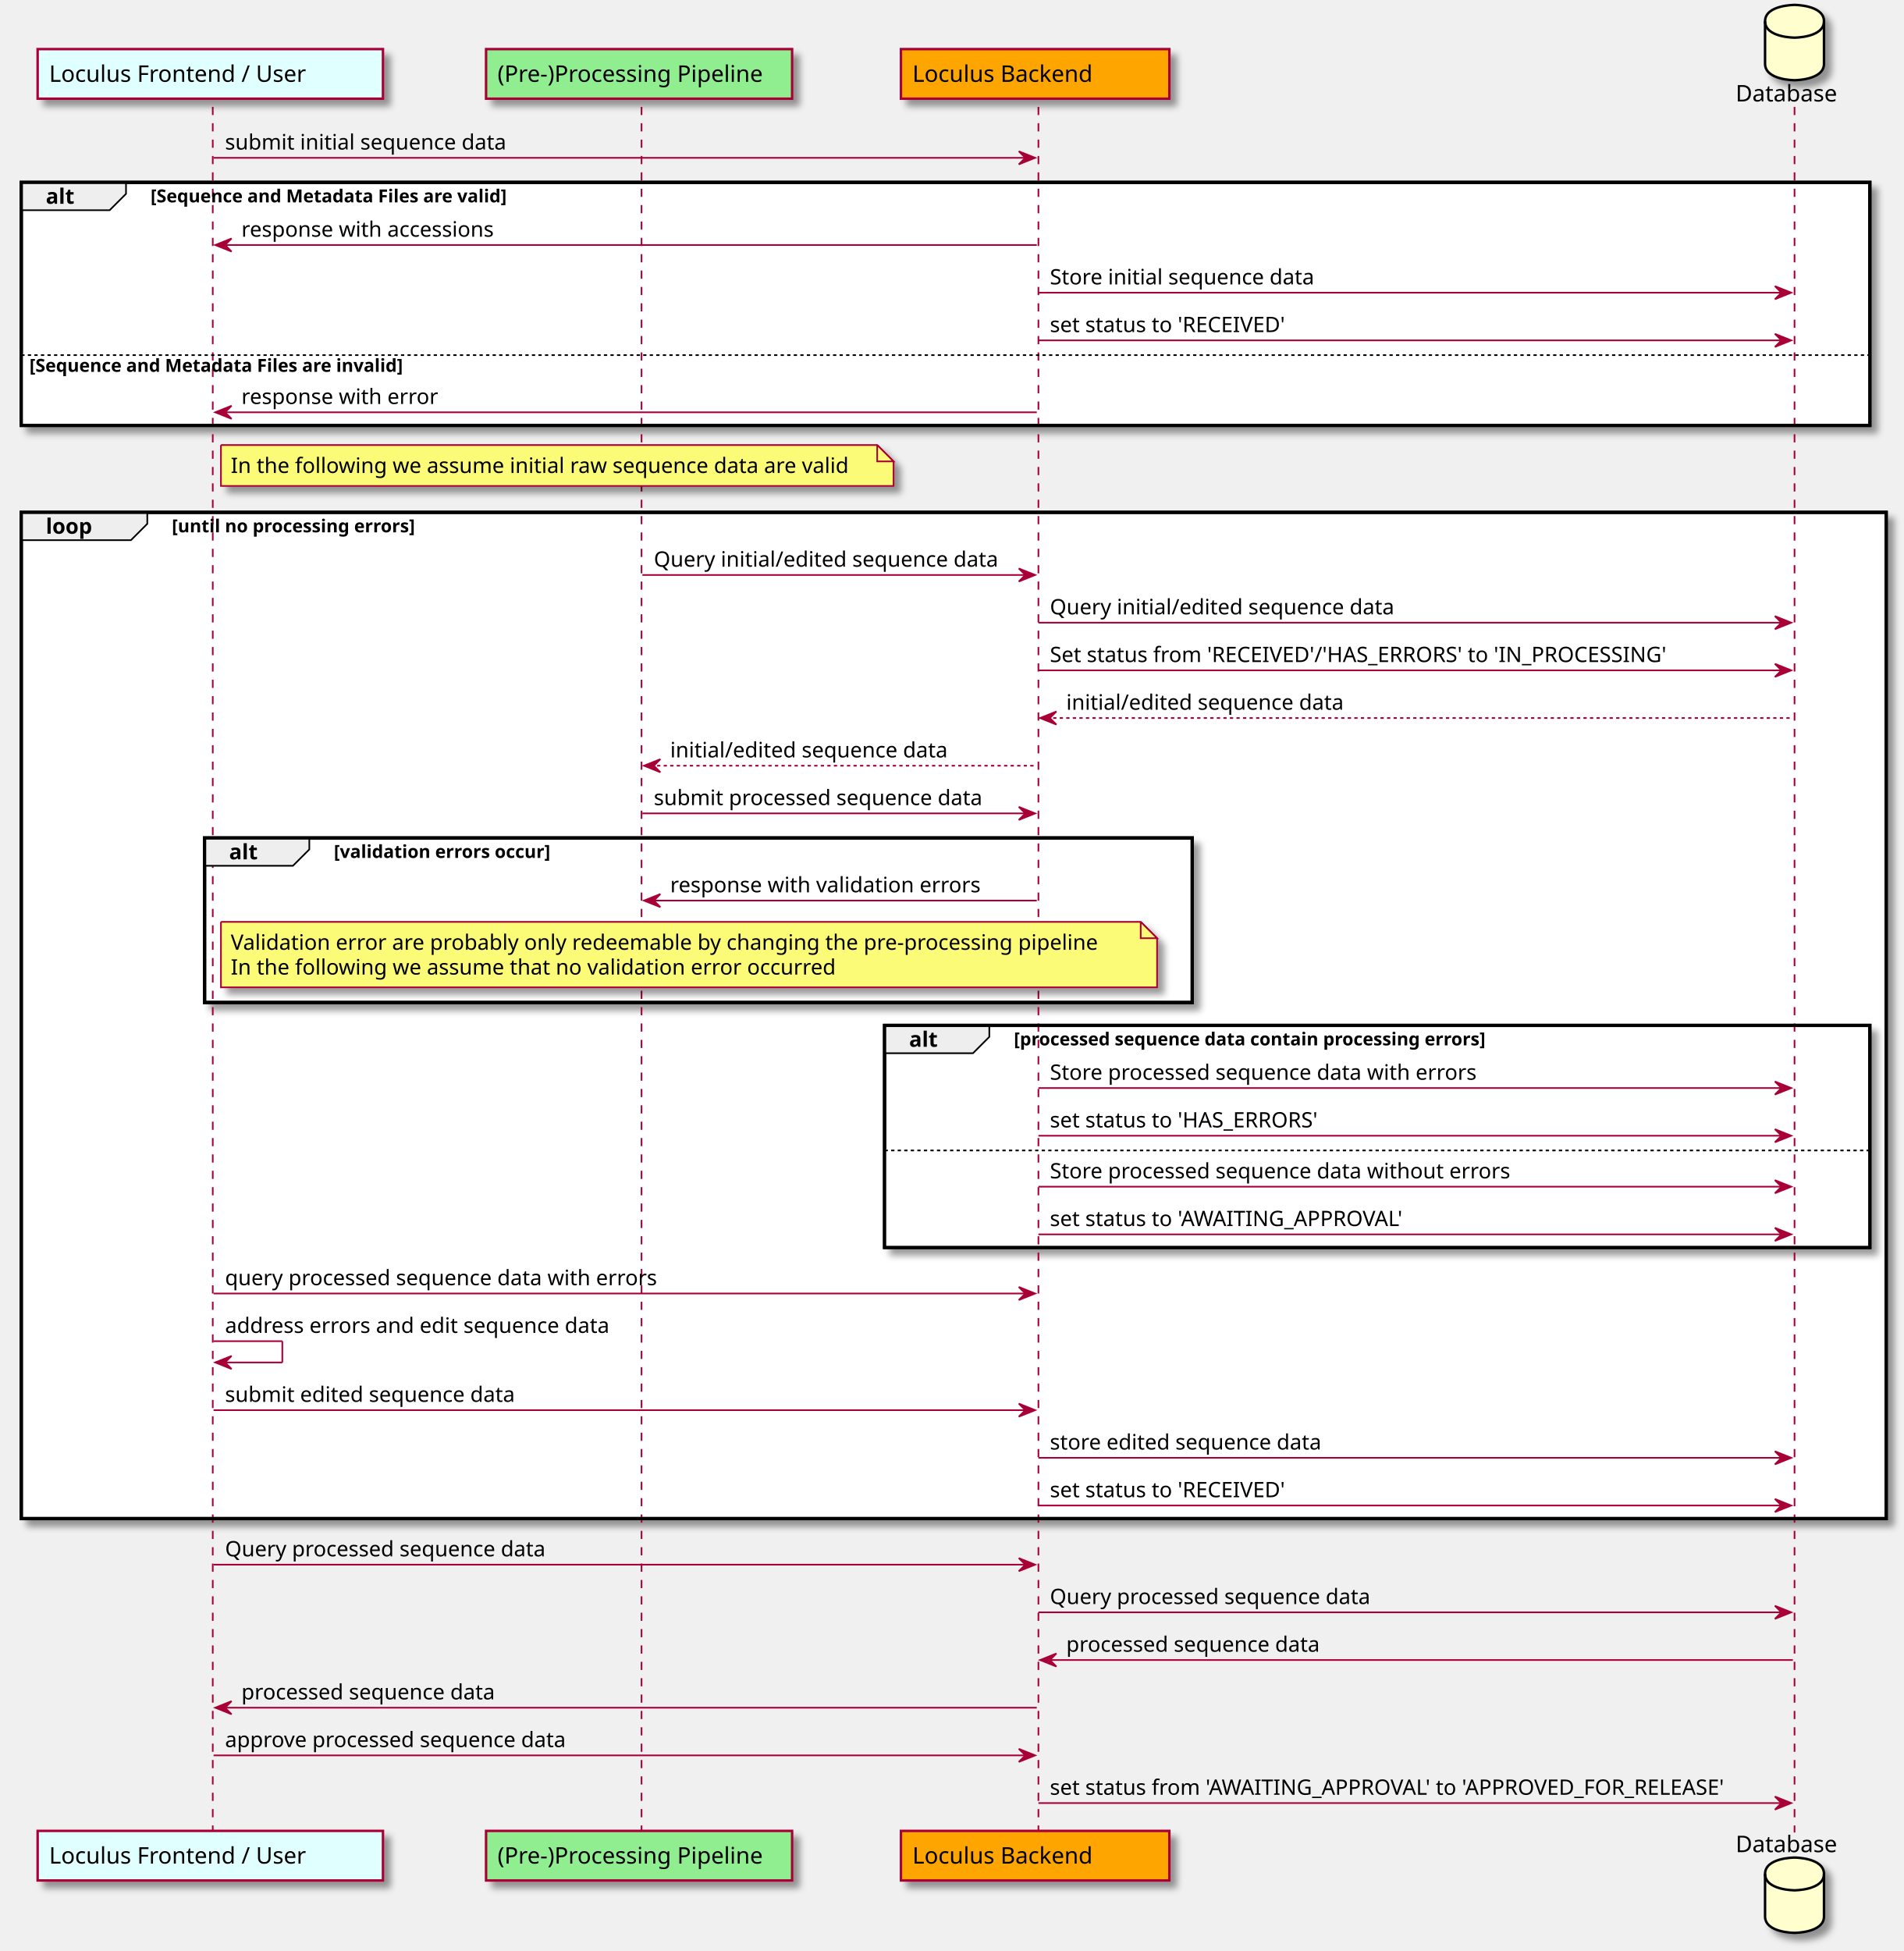
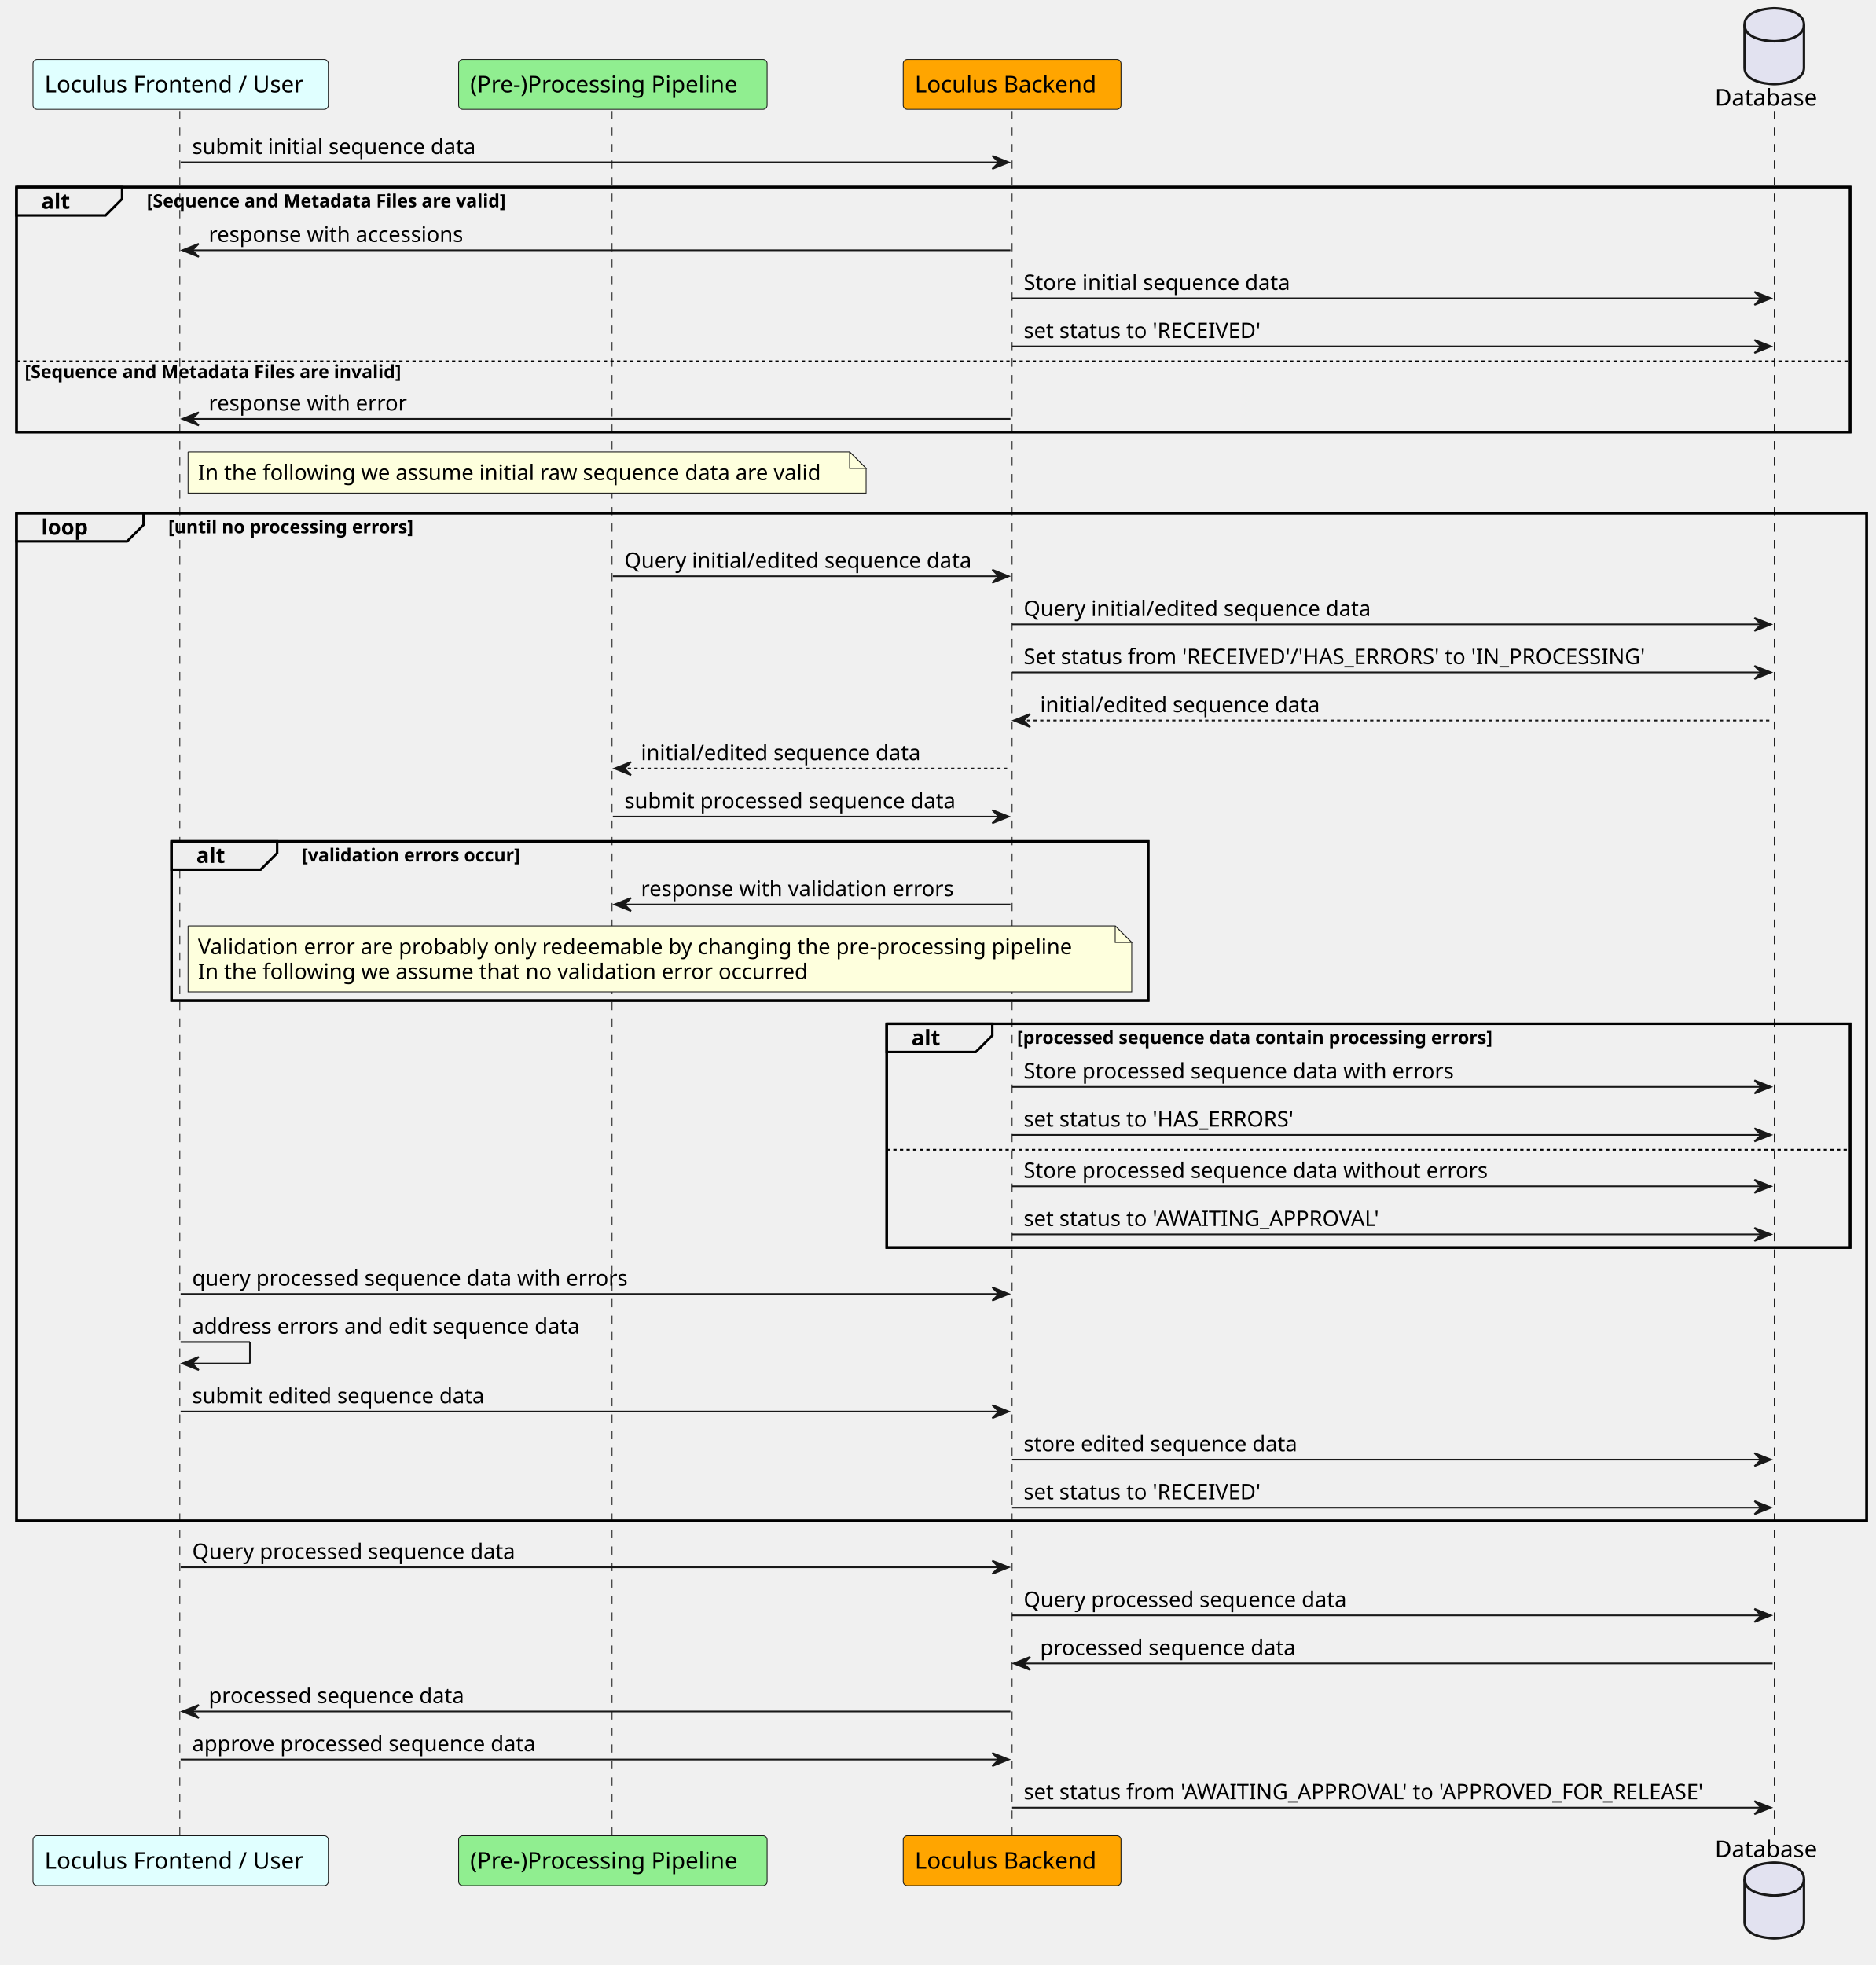
- <svg xmlns="http://www.w3.org/2000/svg" contentScriptType="application/ecmascript" contentStyleType="text/css" height="1192px" preserveAspectRatio="none" style="width:1163px;height:1192px;" version="1.1" viewBox="0 0 1163 1192" width="1163px" zoomAndPan="magnify">
-   <defs>
-     <filter height="300%" id="f13w93etv21770" width="300%" x="-1" y="-1">
-       <feGaussianBlur result="blurOut" stdDeviation="2.0" />
-       <feColorMatrix in="blurOut" result="blurOut2" type="matrix" values="0 0 0 0 0 0 0 0 0 0 0 0 0 0 0 0 0 0 .4 0" />
-       <feOffset dx="4.0" dy="4.0" in="blurOut2" result="blurOut3" />
-       <feBlend in="SourceGraphic" in2="blurOut3" mode="normal" />
-     </filter>
-   </defs>
+ <svg xmlns="http://www.w3.org/2000/svg" contentStyleType="text/css" height="1191px" preserveAspectRatio="none" style="width:1137px;height:1191px;background:#FFFFFF;" version="1.1" viewBox="0 0 1137 1191" width="1137px" zoomAndPan="magnify">
+   <defs />
  <g>
-     <rect fill="#FFFFFF" filter="url(#f13w93etv21770)" height="148.469" style="stroke: #000000; stroke-width: 2.0;" width="1129.5" x="13" y="111.43" />
-     <rect fill="#FFFFFF" height="43.938" style="stroke: none; stroke-width: 1.0;" width="1129.5" x="13" y="215.961" />
-     <rect fill="#FFFFFF" filter="url(#f13w93etv21770)" height="614.789" style="stroke: #000000; stroke-width: 2.0;" width="1139.5" x="13" y="313.031" />
-     <rect fill="#FFFFFF" filter="url(#f13w93etv21770)" height="100.531" style="stroke: #000000; stroke-width: 2.0;" width="603.5" x="125" y="511.961" />
-     <rect fill="#FFFFFF" filter="url(#f13w93etv21770)" height="135.664" style="stroke: #000000; stroke-width: 2.0;" width="602" x="540.5" y="626.492" />
-     <rect fill="#FFFFFF" height="60.266" style="stroke: none; stroke-width: 1.0;" width="602" x="540.5" y="701.891" />
-     <line style="stroke: #A80036; stroke-width: 1.0; stroke-dasharray: 5.0,5.0;" x1="130" x2="130" y1="65.297" y2="1119.617" />
-     <line style="stroke: #A80036; stroke-width: 1.0; stroke-dasharray: 5.0,5.0;" x1="392" x2="392" y1="65.297" y2="1119.617" />
-     <line style="stroke: #A80036; stroke-width: 1.0; stroke-dasharray: 5.0,5.0;" x1="634.5" x2="634.5" y1="65.297" y2="1119.617" />
-     <line style="stroke: #A80036; stroke-width: 1.0; stroke-dasharray: 5.0,5.0;" x1="1096.5" x2="1096.5" y1="65.297" y2="1119.617" />
-     <rect fill="#E0FFFF" filter="url(#f13w93etv21770)" height="30.297" style="stroke: #A80036; stroke-width: 1.5;" width="211" x="23" y="30" />
-     <text fill="#000000" font-family="sans-serif" font-size="14" lengthAdjust="spacingAndGlyphs" textLength="197" x="30" y="49.995">Loculus Frontend / User</text>
-     <rect fill="#E0FFFF" filter="url(#f13w93etv21770)" height="30.297" style="stroke: #A80036; stroke-width: 1.5;" width="211" x="23" y="1118.617" />
-     <text fill="#000000" font-family="sans-serif" font-size="14" lengthAdjust="spacingAndGlyphs" textLength="197" x="30" y="1138.612">Loculus Frontend / User</text>
-     <rect fill="#90EE90" filter="url(#f13w93etv21770)" height="30.297" style="stroke: #A80036; stroke-width: 1.5;" width="187" x="297" y="30" />
-     <text fill="#000000" font-family="sans-serif" font-size="14" lengthAdjust="spacingAndGlyphs" textLength="173" x="304" y="49.995">(Pre-)Processing Pipeline</text>
-     <rect fill="#90EE90" filter="url(#f13w93etv21770)" height="30.297" style="stroke: #A80036; stroke-width: 1.5;" width="187" x="297" y="1118.617" />
-     <text fill="#000000" font-family="sans-serif" font-size="14" lengthAdjust="spacingAndGlyphs" textLength="173" x="304" y="1138.612">(Pre-)Processing Pipeline</text>
-     <rect fill="#FFA500" filter="url(#f13w93etv21770)" height="30.297" style="stroke: #A80036; stroke-width: 1.5;" width="164" x="550.5" y="30" />
-     <text fill="#000000" font-family="sans-serif" font-size="14" lengthAdjust="spacingAndGlyphs" textLength="150" x="557.5" y="49.995">Loculus Backend</text>
-     <rect fill="#FFA500" filter="url(#f13w93etv21770)" height="30.297" style="stroke: #A80036; stroke-width: 1.5;" width="164" x="550.5" y="1118.617" />
-     <text fill="#000000" font-family="sans-serif" font-size="14" lengthAdjust="spacingAndGlyphs" textLength="150" x="557.5" y="1138.612">Loculus Backend</text>
-     <text fill="#000000" font-family="sans-serif" font-size="14" lengthAdjust="spacingAndGlyphs" textLength="66" x="1060.5" y="61.995">Database</text>
-     <path d="M1078.5,13 C1078.5,3 1096.5,3 1096.5,3 C1096.5,3 1114.5,3 1114.5,13 L1114.5,39 C1114.5,49 1096.5,49 1096.5,49 C1096.5,49 1078.5,49 1078.5,39 L1078.5,13 " fill="#FEFECE" filter="url(#f13w93etv21770)" style="stroke: #000000; stroke-width: 1.5;" />
-     <path d="M1078.5,13 C1078.5,23 1096.5,23 1096.5,23 C1096.5,23 1114.5,23 1114.5,13 " fill="none" style="stroke: #000000; stroke-width: 1.5;" />
-     <text fill="#000000" font-family="sans-serif" font-size="14" lengthAdjust="spacingAndGlyphs" textLength="66" x="1060.5" y="1131.612">Database</text>
-     <path d="M1078.5,1144.914 C1078.5,1134.914 1096.5,1134.914 1096.5,1134.914 C1096.5,1134.914 1114.5,1134.914 1114.5,1144.914 L1114.5,1170.914 C1114.5,1180.914 1096.5,1180.914 1096.5,1180.914 C1096.5,1180.914 1078.5,1180.914 1078.5,1170.914 L1078.5,1144.914 " fill="#FEFECE" filter="url(#f13w93etv21770)" style="stroke: #000000; stroke-width: 1.5;" />
-     <path d="M1078.5,1144.914 C1078.5,1154.914 1096.5,1154.914 1096.5,1154.914 C1096.5,1154.914 1114.5,1154.914 1114.5,1144.914 " fill="none" style="stroke: #000000; stroke-width: 1.5;" />
-     <polygon fill="#A80036" points="622.5,92.43,632.5,96.43,622.5,100.43,626.5,96.43" style="stroke: #A80036; stroke-width: 1.0;" />
-     <line style="stroke: #A80036; stroke-width: 1.0;" x1="130.5" x2="628.5" y1="96.43" y2="96.43" />
-     <text fill="#000000" font-family="sans-serif" font-size="13" lengthAdjust="spacingAndGlyphs" textLength="180" x="137.5" y="91.364">submit initial sequence data</text>
-     <path d="M13,111.43 L77,111.43 L77,118.43 L67,128.43 L13,128.43 L13,111.43 " fill="#EEEEEE" style="stroke: #000000; stroke-width: 1.0;" />
-     <rect fill="none" height="148.469" style="stroke: #000000; stroke-width: 2.0;" width="1129.5" x="13" y="111.43" />
-     <text fill="#000000" font-family="sans-serif" font-size="13" font-weight="bold" lengthAdjust="spacingAndGlyphs" textLength="19" x="28" y="124.497">alt</text>
-     <text fill="#000000" font-family="sans-serif" font-size="11" font-weight="bold" lengthAdjust="spacingAndGlyphs" textLength="261" x="92" y="123.64">[Sequence and Metadata Files are valid]</text>
-     <polygon fill="#A80036" points="141.5,145.695,131.5,149.695,141.5,153.695,137.5,149.695" style="stroke: #A80036; stroke-width: 1.0;" />
-     <line style="stroke: #A80036; stroke-width: 1.0;" x1="135.5" x2="633.5" y1="149.695" y2="149.695" />
-     <text fill="#000000" font-family="sans-serif" font-size="13" lengthAdjust="spacingAndGlyphs" textLength="162" x="147.5" y="144.629">response with accessions</text>
-     <polygon fill="#A80036" points="1084.5,174.828,1094.5,178.828,1084.5,182.828,1088.5,178.828" style="stroke: #A80036; stroke-width: 1.0;" />
-     <line style="stroke: #A80036; stroke-width: 1.0;" x1="634.5" x2="1090.5" y1="178.828" y2="178.828" />
-     <text fill="#000000" font-family="sans-serif" font-size="13" lengthAdjust="spacingAndGlyphs" textLength="171" x="641.5" y="173.762">Store initial sequence data</text>
-     <polygon fill="#A80036" points="1084.5,203.961,1094.5,207.961,1084.5,211.961,1088.5,207.961" style="stroke: #A80036; stroke-width: 1.0;" />
-     <line style="stroke: #A80036; stroke-width: 1.0;" x1="634.5" x2="1090.5" y1="207.961" y2="207.961" />
-     <text fill="#000000" font-family="sans-serif" font-size="13" lengthAdjust="spacingAndGlyphs" textLength="154" x="641.5" y="202.895">set status to 'RECEIVED'</text>
-     <line style="stroke: #000000; stroke-width: 1.0; stroke-dasharray: 2.0,2.0;" x1="13" x2="1142.5" y1="216.961" y2="216.961" />
-     <text fill="#000000" font-family="sans-serif" font-size="11" font-weight="bold" lengthAdjust="spacingAndGlyphs" textLength="273" x="18" y="227.171">[Sequence and Metadata Files are invalid]</text>
-     <polygon fill="#A80036" points="141.5,247.898,131.5,251.898,141.5,255.898,137.5,251.898" style="stroke: #A80036; stroke-width: 1.0;" />
-     <line style="stroke: #A80036; stroke-width: 1.0;" x1="135.5" x2="633.5" y1="251.898" y2="251.898" />
-     <text fill="#000000" font-family="sans-serif" font-size="13" lengthAdjust="spacingAndGlyphs" textLength="123" x="147.5" y="246.833">response with error</text>
-     <path d="M135,271.898 L135,296.898 L546,296.898 L546,281.898 L536,271.898 L135,271.898 " fill="#FBFB77" filter="url(#f13w93etv21770)" style="stroke: #A80036; stroke-width: 1.0;" />
-     <path d="M536,271.898 L536,281.898 L546,281.898 L536,271.898 " fill="#FBFB77" style="stroke: #A80036; stroke-width: 1.0;" />
-     <text fill="#000000" font-family="sans-serif" font-size="13" lengthAdjust="spacingAndGlyphs" textLength="390" x="141" y="288.965">In the following we assume initial raw sequence data are valid</text>
-     <path d="M13,313.031 L90,313.031 L90,320.031 L80,330.031 L13,330.031 L13,313.031 " fill="#EEEEEE" style="stroke: #000000; stroke-width: 1.0;" />
-     <rect fill="none" height="614.789" style="stroke: #000000; stroke-width: 2.0;" width="1139.5" x="13" y="313.031" />
-     <text fill="#000000" font-family="sans-serif" font-size="13" font-weight="bold" lengthAdjust="spacingAndGlyphs" textLength="32" x="28" y="326.098">loop</text>
-     <text fill="#000000" font-family="sans-serif" font-size="11" font-weight="bold" lengthAdjust="spacingAndGlyphs" textLength="175" x="105" y="325.242">[until no processing errors]</text>
-     <polygon fill="#A80036" points="622.5,347.297,632.5,351.297,622.5,355.297,626.5,351.297" style="stroke: #A80036; stroke-width: 1.0;" />
-     <line style="stroke: #A80036; stroke-width: 1.0;" x1="392.5" x2="628.5" y1="351.297" y2="351.297" />
-     <text fill="#000000" font-family="sans-serif" font-size="13" lengthAdjust="spacingAndGlyphs" textLength="218" x="399.5" y="346.231">Query initial/edited sequence data</text>
-     <polygon fill="#A80036" points="1084.5,376.43,1094.5,380.43,1084.5,384.43,1088.5,380.43" style="stroke: #A80036; stroke-width: 1.0;" />
-     <line style="stroke: #A80036; stroke-width: 1.0;" x1="634.5" x2="1090.5" y1="380.43" y2="380.43" />
-     <text fill="#000000" font-family="sans-serif" font-size="13" lengthAdjust="spacingAndGlyphs" textLength="218" x="641.5" y="375.364">Query initial/edited sequence data</text>
-     <polygon fill="#A80036" points="1084.5,405.562,1094.5,409.562,1084.5,413.562,1088.5,409.562" style="stroke: #A80036; stroke-width: 1.0;" />
-     <line style="stroke: #A80036; stroke-width: 1.0;" x1="634.5" x2="1090.5" y1="409.562" y2="409.562" />
-     <text fill="#000000" font-family="sans-serif" font-size="13" lengthAdjust="spacingAndGlyphs" textLength="400" x="641.5" y="404.497">Set status from 'RECEIVED'/'HAS_ERRORS' to 'IN_PROCESSING'</text>
-     <polygon fill="#A80036" points="645.5,434.695,635.5,438.695,645.5,442.695,641.5,438.695" style="stroke: #A80036; stroke-width: 1.0;" />
-     <line style="stroke: #A80036; stroke-width: 1.0; stroke-dasharray: 2.0,2.0;" x1="639.5" x2="1095.5" y1="438.695" y2="438.695" />
-     <text fill="#000000" font-family="sans-serif" font-size="13" lengthAdjust="spacingAndGlyphs" textLength="176" x="651.5" y="433.629">initial/edited sequence data</text>
-     <polygon fill="#A80036" points="403.5,463.828,393.5,467.828,403.5,471.828,399.5,467.828" style="stroke: #A80036; stroke-width: 1.0;" />
-     <line style="stroke: #A80036; stroke-width: 1.0; stroke-dasharray: 2.0,2.0;" x1="397.5" x2="633.5" y1="467.828" y2="467.828" />
-     <text fill="#000000" font-family="sans-serif" font-size="13" lengthAdjust="spacingAndGlyphs" textLength="176" x="409.5" y="462.762">initial/edited sequence data</text>
-     <polygon fill="#A80036" points="622.5,492.961,632.5,496.961,622.5,500.961,626.5,496.961" style="stroke: #A80036; stroke-width: 1.0;" />
-     <line style="stroke: #A80036; stroke-width: 1.0;" x1="392.5" x2="628.5" y1="496.961" y2="496.961" />
-     <text fill="#000000" font-family="sans-serif" font-size="13" lengthAdjust="spacingAndGlyphs" textLength="213" x="399.5" y="491.895">submit processed sequence data</text>
-     <path d="M125,511.961 L189,511.961 L189,518.961 L179,528.961 L125,528.961 L125,511.961 " fill="#EEEEEE" style="stroke: #000000; stroke-width: 1.0;" />
-     <rect fill="none" height="100.531" style="stroke: #000000; stroke-width: 2.0;" width="603.5" x="125" y="511.961" />
-     <text fill="#000000" font-family="sans-serif" font-size="13" font-weight="bold" lengthAdjust="spacingAndGlyphs" textLength="19" x="140" y="525.028">alt</text>
-     <text fill="#000000" font-family="sans-serif" font-size="11" font-weight="bold" lengthAdjust="spacingAndGlyphs" textLength="155" x="204" y="524.171">[validation errors occur]</text>
-     <polygon fill="#A80036" points="403.5,546.227,393.5,550.227,403.5,554.227,399.5,550.227" style="stroke: #A80036; stroke-width: 1.0;" />
-     <line style="stroke: #A80036; stroke-width: 1.0;" x1="397.5" x2="633.5" y1="550.227" y2="550.227" />
-     <text fill="#000000" font-family="sans-serif" font-size="13" lengthAdjust="spacingAndGlyphs" textLength="195" x="409.5" y="545.161">response with validation errors</text>
-     <path d="M135,563.227 L135,603.227 L707,603.227 L707,573.227 L697,563.227 L135,563.227 " fill="#FBFB77" filter="url(#f13w93etv21770)" style="stroke: #A80036; stroke-width: 1.0;" />
-     <path d="M697,563.227 L697,573.227 L707,573.227 L697,563.227 " fill="#FBFB77" style="stroke: #A80036; stroke-width: 1.0;" />
-     <text fill="#000000" font-family="sans-serif" font-size="13" lengthAdjust="spacingAndGlyphs" textLength="551" x="141" y="580.293">Validation error are probably only redeemable by changing the pre-processing pipeline</text>
-     <text fill="#000000" font-family="sans-serif" font-size="13" lengthAdjust="spacingAndGlyphs" textLength="380" x="141" y="595.426">In the following we assume that no validation error occurred</text>
-     <path d="M540.5,626.492 L604.5,626.492 L604.5,633.492 L594.5,643.492 L540.5,643.492 L540.5,626.492 " fill="#EEEEEE" style="stroke: #000000; stroke-width: 1.0;" />
-     <rect fill="none" height="135.664" style="stroke: #000000; stroke-width: 2.0;" width="602" x="540.5" y="626.492" />
-     <text fill="#000000" font-family="sans-serif" font-size="13" font-weight="bold" lengthAdjust="spacingAndGlyphs" textLength="19" x="555.5" y="639.559">alt</text>
-     <text fill="#000000" font-family="sans-serif" font-size="11" font-weight="bold" lengthAdjust="spacingAndGlyphs" textLength="343" x="619.5" y="638.703">[processed sequence data contain processing errors]</text>
-     <polygon fill="#A80036" points="1084.5,660.758,1094.5,664.758,1084.5,668.758,1088.5,664.758" style="stroke: #A80036; stroke-width: 1.0;" />
-     <line style="stroke: #A80036; stroke-width: 1.0;" x1="634.5" x2="1090.5" y1="664.758" y2="664.758" />
-     <text fill="#000000" font-family="sans-serif" font-size="13" lengthAdjust="spacingAndGlyphs" textLength="275" x="641.5" y="659.692">Store processed sequence data with errors</text>
-     <polygon fill="#A80036" points="1084.5,689.891,1094.5,693.891,1084.5,697.891,1088.5,693.891" style="stroke: #A80036; stroke-width: 1.0;" />
-     <line style="stroke: #A80036; stroke-width: 1.0;" x1="634.5" x2="1090.5" y1="693.891" y2="693.891" />
-     <text fill="#000000" font-family="sans-serif" font-size="13" lengthAdjust="spacingAndGlyphs" textLength="177" x="641.5" y="688.825">set status to 'HAS_ERRORS'</text>
-     <line style="stroke: #000000; stroke-width: 1.0; stroke-dasharray: 2.0,2.0;" x1="540.5" x2="1142.5" y1="702.891" y2="702.891" />
-     <polygon fill="#A80036" points="1084.5,721.023,1094.5,725.023,1084.5,729.023,1088.5,725.023" style="stroke: #A80036; stroke-width: 1.0;" />
-     <line style="stroke: #A80036; stroke-width: 1.0;" x1="634.5" x2="1090.5" y1="725.023" y2="725.023" />
-     <text fill="#000000" font-family="sans-serif" font-size="13" lengthAdjust="spacingAndGlyphs" textLength="296" x="641.5" y="719.957">Store processed sequence data without errors</text>
-     <polygon fill="#A80036" points="1084.5,750.156,1094.5,754.156,1084.5,758.156,1088.5,754.156" style="stroke: #A80036; stroke-width: 1.0;" />
-     <line style="stroke: #A80036; stroke-width: 1.0;" x1="634.5" x2="1090.5" y1="754.156" y2="754.156" />
-     <text fill="#000000" font-family="sans-serif" font-size="13" lengthAdjust="spacingAndGlyphs" textLength="228" x="641.5" y="749.09">set status to 'AWAITING_APPROVAL'</text>
-     <polygon fill="#A80036" points="622.5,786.289,632.5,790.289,622.5,794.289,626.5,790.289" style="stroke: #A80036; stroke-width: 1.0;" />
-     <line style="stroke: #A80036; stroke-width: 1.0;" x1="130.5" x2="628.5" y1="790.289" y2="790.289" />
-     <text fill="#000000" font-family="sans-serif" font-size="13" lengthAdjust="spacingAndGlyphs" textLength="276" x="137.5" y="785.223">query processed sequence data with errors</text>
-     <line style="stroke: #A80036; stroke-width: 1.0;" x1="130.5" x2="172.5" y1="819.422" y2="819.422" />
-     <line style="stroke: #A80036; stroke-width: 1.0;" x1="172.5" x2="172.5" y1="819.422" y2="832.422" />
-     <line style="stroke: #A80036; stroke-width: 1.0;" x1="131.5" x2="172.5" y1="832.422" y2="832.422" />
-     <polygon fill="#A80036" points="141.5,828.422,131.5,832.422,141.5,836.422,137.5,832.422" style="stroke: #A80036; stroke-width: 1.0;" />
-     <text fill="#000000" font-family="sans-serif" font-size="13" lengthAdjust="spacingAndGlyphs" textLength="248" x="137.5" y="814.356">address errors and edit sequence data</text>
-     <polygon fill="#A80036" points="622.5,857.555,632.5,861.555,622.5,865.555,626.5,861.555" style="stroke: #A80036; stroke-width: 1.0;" />
-     <line style="stroke: #A80036; stroke-width: 1.0;" x1="130.5" x2="628.5" y1="861.555" y2="861.555" />
-     <text fill="#000000" font-family="sans-serif" font-size="13" lengthAdjust="spacingAndGlyphs" textLength="187" x="137.5" y="856.489">submit edited sequence data</text>
-     <polygon fill="#A80036" points="1084.5,886.688,1094.5,890.688,1084.5,894.688,1088.5,890.688" style="stroke: #A80036; stroke-width: 1.0;" />
-     <line style="stroke: #A80036; stroke-width: 1.0;" x1="634.5" x2="1090.5" y1="890.688" y2="890.688" />
-     <text fill="#000000" font-family="sans-serif" font-size="13" lengthAdjust="spacingAndGlyphs" textLength="176" x="641.5" y="885.622">store edited sequence data</text>
-     <polygon fill="#A80036" points="1084.5,915.82,1094.5,919.82,1084.5,923.82,1088.5,919.82" style="stroke: #A80036; stroke-width: 1.0;" />
-     <line style="stroke: #A80036; stroke-width: 1.0;" x1="634.5" x2="1090.5" y1="919.82" y2="919.82" />
-     <text fill="#000000" font-family="sans-serif" font-size="13" lengthAdjust="spacingAndGlyphs" textLength="154" x="641.5" y="914.754">set status to 'RECEIVED'</text>
-     <polygon fill="#A80036" points="622.5,951.953,632.5,955.953,622.5,959.953,626.5,955.953" style="stroke: #A80036; stroke-width: 1.0;" />
-     <line style="stroke: #A80036; stroke-width: 1.0;" x1="130.5" x2="628.5" y1="955.953" y2="955.953" />
-     <text fill="#000000" font-family="sans-serif" font-size="13" lengthAdjust="spacingAndGlyphs" textLength="207" x="137.5" y="950.887">Query processed sequence data</text>
-     <polygon fill="#A80036" points="1084.5,981.086,1094.5,985.086,1084.5,989.086,1088.5,985.086" style="stroke: #A80036; stroke-width: 1.0;" />
-     <line style="stroke: #A80036; stroke-width: 1.0;" x1="634.5" x2="1090.5" y1="985.086" y2="985.086" />
-     <text fill="#000000" font-family="sans-serif" font-size="13" lengthAdjust="spacingAndGlyphs" textLength="207" x="641.5" y="980.02">Query processed sequence data</text>
-     <polygon fill="#A80036" points="645.5,1010.219,635.5,1014.219,645.5,1018.219,641.5,1014.219" style="stroke: #A80036; stroke-width: 1.0;" />
-     <line style="stroke: #A80036; stroke-width: 1.0;" x1="639.5" x2="1095.5" y1="1014.219" y2="1014.219" />
-     <text fill="#000000" font-family="sans-serif" font-size="13" lengthAdjust="spacingAndGlyphs" textLength="165" x="651.5" y="1009.153">processed sequence data</text>
-     <polygon fill="#A80036" points="141.5,1039.352,131.5,1043.352,141.5,1047.352,137.5,1043.352" style="stroke: #A80036; stroke-width: 1.0;" />
-     <line style="stroke: #A80036; stroke-width: 1.0;" x1="135.5" x2="633.5" y1="1043.352" y2="1043.352" />
-     <text fill="#000000" font-family="sans-serif" font-size="13" lengthAdjust="spacingAndGlyphs" textLength="165" x="147.5" y="1038.286">processed sequence data</text>
-     <polygon fill="#A80036" points="622.5,1068.484,632.5,1072.484,622.5,1076.484,626.5,1072.484" style="stroke: #A80036; stroke-width: 1.0;" />
-     <line style="stroke: #A80036; stroke-width: 1.0;" x1="130.5" x2="628.5" y1="1072.484" y2="1072.484" />
-     <text fill="#000000" font-family="sans-serif" font-size="13" lengthAdjust="spacingAndGlyphs" textLength="221" x="137.5" y="1067.418">approve processed sequence data</text>
-     <polygon fill="#A80036" points="1084.5,1097.617,1094.5,1101.617,1084.5,1105.617,1088.5,1101.617" style="stroke: #A80036; stroke-width: 1.0;" />
-     <line style="stroke: #A80036; stroke-width: 1.0;" x1="634.5" x2="1090.5" y1="1101.617" y2="1101.617" />
-     <text fill="#000000" font-family="sans-serif" font-size="13" lengthAdjust="spacingAndGlyphs" textLength="438" x="641.5" y="1096.551">set status from 'AWAITING_APPROVAL' to 'APPROVED_FOR_RELEASE'</text>
+     <rect fill="none" height="148.469" style="stroke:#000000;stroke-width:1.5;" width="1111.5" x="10" y="113.43" />
+     <rect fill="none" height="610.789" style="stroke:#000000;stroke-width:1.5;" width="1121.5" x="10" y="311.031" />
+     <rect fill="none" height="96.531" style="stroke:#000000;stroke-width:1.5;" width="592" x="104" y="509.961" />
+     <rect fill="none" height="135.664" style="stroke:#000000;stroke-width:1.5;" width="584" x="537.5" y="620.492" />
+     <line style="stroke:#181818;stroke-width:0.5;stroke-dasharray:5.0,5.0;" x1="109" x2="109" y1="67.297" y2="1113.617" />
+     <line style="stroke:#181818;stroke-width:0.5;stroke-dasharray:5.0,5.0;" x1="371" x2="371" y1="67.297" y2="1113.617" />
+     <line style="stroke:#181818;stroke-width:0.5;stroke-dasharray:5.0,5.0;" x1="613.5" x2="613.5" y1="67.297" y2="1113.617" />
+     <line style="stroke:#181818;stroke-width:0.5;stroke-dasharray:5.0,5.0;" x1="1075.5" x2="1075.5" y1="67.297" y2="1113.617" />
+     <rect fill="#E0FFFF" height="30.297" rx="2.5" ry="2.5" style="stroke:#181818;stroke-width:0.5;" width="179" x="20" y="36" />
+     <text fill="#000000" font-family="sans-serif" font-size="14" lengthAdjust="spacing" textLength="165" x="27" y="55.995">Loculus Frontend / User</text>
+     <rect fill="#E0FFFF" height="30.297" rx="2.5" ry="2.5" style="stroke:#181818;stroke-width:0.5;" width="179" x="20" y="1112.617" />
+     <text fill="#000000" font-family="sans-serif" font-size="14" lengthAdjust="spacing" textLength="165" x="27" y="1132.612">Loculus Frontend / User</text>
+     <rect fill="#90EE90" height="30.297" rx="2.5" ry="2.5" style="stroke:#181818;stroke-width:0.5;" width="187" x="278" y="36" />
+     <text fill="#000000" font-family="sans-serif" font-size="14" lengthAdjust="spacing" textLength="173" x="285" y="55.995">(Pre-)Processing Pipeline</text>
+     <rect fill="#90EE90" height="30.297" rx="2.5" ry="2.5" style="stroke:#181818;stroke-width:0.5;" width="187" x="278" y="1112.617" />
+     <text fill="#000000" font-family="sans-serif" font-size="14" lengthAdjust="spacing" textLength="173" x="285" y="1132.612">(Pre-)Processing Pipeline</text>
+     <rect fill="#FFA500" height="30.297" rx="2.5" ry="2.5" style="stroke:#181818;stroke-width:0.5;" width="132" x="547.5" y="36" />
+     <text fill="#000000" font-family="sans-serif" font-size="14" lengthAdjust="spacing" textLength="118" x="554.5" y="55.995">Loculus Backend</text>
+     <rect fill="#FFA500" height="30.297" rx="2.5" ry="2.5" style="stroke:#181818;stroke-width:0.5;" width="132" x="547.5" y="1112.617" />
+     <text fill="#000000" font-family="sans-serif" font-size="14" lengthAdjust="spacing" textLength="118" x="554.5" y="1132.612">Loculus Backend</text>
+     <text fill="#000000" font-family="sans-serif" font-size="14" lengthAdjust="spacing" textLength="66" x="1039.5" y="63.995">Database</text>
+     <path d="M1057.5,15 C1057.5,5 1075.5,5 1075.5,5 C1075.5,5 1093.5,5 1093.5,15 L1093.5,41 C1093.5,51 1075.5,51 1075.5,51 C1075.5,51 1057.5,51 1057.5,41 L1057.5,15 " fill="#E2E2F0" style="stroke:#181818;stroke-width:1.5;" />
+     <path d="M1057.5,15 C1057.5,25 1075.5,25 1075.5,25 C1075.5,25 1093.5,25 1093.5,15 " fill="none" style="stroke:#181818;stroke-width:1.5;" />
+     <text fill="#000000" font-family="sans-serif" font-size="14" lengthAdjust="spacing" textLength="66" x="1039.5" y="1125.612">Database</text>
+     <path d="M1057.5,1138.914 C1057.5,1128.914 1075.5,1128.914 1075.5,1128.914 C1075.5,1128.914 1093.5,1128.914 1093.5,1138.914 L1093.5,1164.914 C1093.5,1174.914 1075.5,1174.914 1075.5,1174.914 C1075.5,1174.914 1057.5,1174.914 1057.5,1164.914 L1057.5,1138.914 " fill="#E2E2F0" style="stroke:#181818;stroke-width:1.5;" />
+     <path d="M1057.5,1138.914 C1057.5,1148.914 1075.5,1148.914 1075.5,1148.914 C1075.5,1148.914 1093.5,1148.914 1093.5,1138.914 " fill="none" style="stroke:#181818;stroke-width:1.5;" />
+     <polygon fill="#181818" points="601.5,94.43,611.5,98.43,601.5,102.43,605.5,98.43" style="stroke:#181818;stroke-width:1.0;" />
+     <line style="stroke:#181818;stroke-width:1.0;" x1="109.5" x2="607.5" y1="98.43" y2="98.43" />
+     <text fill="#000000" font-family="sans-serif" font-size="13" lengthAdjust="spacing" textLength="180" x="116.5" y="93.364">submit initial sequence data</text>
+     <path d="M10,113.43 L74,113.43 L74,120.562 L64,130.562 L10,130.562 L10,113.43 " fill="#EEEEEE" style="stroke:#000000;stroke-width:1.5;" />
+     <rect fill="none" height="148.469" style="stroke:#000000;stroke-width:1.5;" width="1111.5" x="10" y="113.43" />
+     <text fill="#000000" font-family="sans-serif" font-size="13" font-weight="bold" lengthAdjust="spacing" textLength="19" x="25" y="126.497">alt</text>
+     <text fill="#000000" font-family="sans-serif" font-size="11" font-weight="bold" lengthAdjust="spacing" textLength="261" x="89" y="125.64">[Sequence and Metadata Files are valid]</text>
+     <polygon fill="#181818" points="120.5,147.695,110.5,151.695,120.5,155.695,116.5,151.695" style="stroke:#181818;stroke-width:1.0;" />
+     <line style="stroke:#181818;stroke-width:1.0;" x1="114.5" x2="612.5" y1="151.695" y2="151.695" />
+     <text fill="#000000" font-family="sans-serif" font-size="13" lengthAdjust="spacing" textLength="162" x="126.5" y="146.629">response with accessions</text>
+     <polygon fill="#181818" points="1063.5,176.828,1073.5,180.828,1063.5,184.828,1067.5,180.828" style="stroke:#181818;stroke-width:1.0;" />
+     <line style="stroke:#181818;stroke-width:1.0;" x1="613.5" x2="1069.5" y1="180.828" y2="180.828" />
+     <text fill="#000000" font-family="sans-serif" font-size="13" lengthAdjust="spacing" textLength="171" x="620.5" y="175.762">Store initial sequence data</text>
+     <polygon fill="#181818" points="1063.5,205.961,1073.5,209.961,1063.5,213.961,1067.5,209.961" style="stroke:#181818;stroke-width:1.0;" />
+     <line style="stroke:#181818;stroke-width:1.0;" x1="613.5" x2="1069.5" y1="209.961" y2="209.961" />
+     <text fill="#000000" font-family="sans-serif" font-size="13" lengthAdjust="spacing" textLength="154" x="620.5" y="204.895">set status to 'RECEIVED'</text>
+     <line style="stroke:#000000;stroke-width:1.0;stroke-dasharray:2.0,2.0;" x1="10" x2="1121.5" y1="218.961" y2="218.961" />
+     <text fill="#000000" font-family="sans-serif" font-size="11" font-weight="bold" lengthAdjust="spacing" textLength="273" x="15" y="229.171">[Sequence and Metadata Files are invalid]</text>
+     <polygon fill="#181818" points="120.5,249.898,110.5,253.898,120.5,257.898,116.5,253.898" style="stroke:#181818;stroke-width:1.0;" />
+     <line style="stroke:#181818;stroke-width:1.0;" x1="114.5" x2="612.5" y1="253.898" y2="253.898" />
+     <text fill="#000000" font-family="sans-serif" font-size="13" lengthAdjust="spacing" textLength="123" x="126.5" y="248.833">response with error</text>
+     <path d="M114,273.898 L114,298.898 L525,298.898 L525,283.898 L515,273.898 L114,273.898 " fill="#FEFFDD" style="stroke:#181818;stroke-width:0.5;" />
+     <path d="M515,273.898 L515,283.898 L525,283.898 L515,273.898 " fill="#FEFFDD" style="stroke:#181818;stroke-width:0.5;" />
+     <text fill="#000000" font-family="sans-serif" font-size="13" lengthAdjust="spacing" textLength="390" x="120" y="290.965">In the following we assume initial raw sequence data are valid</text>
+     <path d="M10,311.031 L87,311.031 L87,318.164 L77,328.164 L10,328.164 L10,311.031 " fill="#EEEEEE" style="stroke:#000000;stroke-width:1.5;" />
+     <rect fill="none" height="610.789" style="stroke:#000000;stroke-width:1.5;" width="1121.5" x="10" y="311.031" />
+     <text fill="#000000" font-family="sans-serif" font-size="13" font-weight="bold" lengthAdjust="spacing" textLength="32" x="25" y="324.098">loop</text>
+     <text fill="#000000" font-family="sans-serif" font-size="11" font-weight="bold" lengthAdjust="spacing" textLength="175" x="102" y="323.242">[until no processing errors]</text>
+     <polygon fill="#181818" points="601.5,345.297,611.5,349.297,601.5,353.297,605.5,349.297" style="stroke:#181818;stroke-width:1.0;" />
+     <line style="stroke:#181818;stroke-width:1.0;" x1="371.5" x2="607.5" y1="349.297" y2="349.297" />
+     <text fill="#000000" font-family="sans-serif" font-size="13" lengthAdjust="spacing" textLength="218" x="378.5" y="344.231">Query initial/edited sequence data</text>
+     <polygon fill="#181818" points="1063.5,374.43,1073.5,378.43,1063.5,382.43,1067.5,378.43" style="stroke:#181818;stroke-width:1.0;" />
+     <line style="stroke:#181818;stroke-width:1.0;" x1="613.5" x2="1069.5" y1="378.43" y2="378.43" />
+     <text fill="#000000" font-family="sans-serif" font-size="13" lengthAdjust="spacing" textLength="218" x="620.5" y="373.364">Query initial/edited sequence data</text>
+     <polygon fill="#181818" points="1063.5,403.562,1073.5,407.562,1063.5,411.562,1067.5,407.562" style="stroke:#181818;stroke-width:1.0;" />
+     <line style="stroke:#181818;stroke-width:1.0;" x1="613.5" x2="1069.5" y1="407.562" y2="407.562" />
+     <text fill="#000000" font-family="sans-serif" font-size="13" lengthAdjust="spacing" textLength="400" x="620.5" y="402.497">Set status from 'RECEIVED'/'HAS_ERRORS' to 'IN_PROCESSING'</text>
+     <polygon fill="#181818" points="624.5,432.695,614.5,436.695,624.5,440.695,620.5,436.695" style="stroke:#181818;stroke-width:1.0;" />
+     <line style="stroke:#181818;stroke-width:1.0;stroke-dasharray:2.0,2.0;" x1="618.5" x2="1074.5" y1="436.695" y2="436.695" />
+     <text fill="#000000" font-family="sans-serif" font-size="13" lengthAdjust="spacing" textLength="176" x="630.5" y="431.629">initial/edited sequence data</text>
+     <polygon fill="#181818" points="382.5,461.828,372.5,465.828,382.5,469.828,378.5,465.828" style="stroke:#181818;stroke-width:1.0;" />
+     <line style="stroke:#181818;stroke-width:1.0;stroke-dasharray:2.0,2.0;" x1="376.5" x2="612.5" y1="465.828" y2="465.828" />
+     <text fill="#000000" font-family="sans-serif" font-size="13" lengthAdjust="spacing" textLength="176" x="388.5" y="460.762">initial/edited sequence data</text>
+     <polygon fill="#181818" points="601.5,490.961,611.5,494.961,601.5,498.961,605.5,494.961" style="stroke:#181818;stroke-width:1.0;" />
+     <line style="stroke:#181818;stroke-width:1.0;" x1="371.5" x2="607.5" y1="494.961" y2="494.961" />
+     <text fill="#000000" font-family="sans-serif" font-size="13" lengthAdjust="spacing" textLength="213" x="378.5" y="489.895">submit processed sequence data</text>
+     <path d="M104,509.961 L168,509.961 L168,517.094 L158,527.094 L104,527.094 L104,509.961 " fill="#EEEEEE" style="stroke:#000000;stroke-width:1.5;" />
+     <rect fill="none" height="96.531" style="stroke:#000000;stroke-width:1.5;" width="592" x="104" y="509.961" />
+     <text fill="#000000" font-family="sans-serif" font-size="13" font-weight="bold" lengthAdjust="spacing" textLength="19" x="119" y="523.028">alt</text>
+     <text fill="#000000" font-family="sans-serif" font-size="11" font-weight="bold" lengthAdjust="spacing" textLength="155" x="183" y="522.171">[validation errors occur]</text>
+     <polygon fill="#181818" points="382.5,544.227,372.5,548.227,382.5,552.227,378.5,548.227" style="stroke:#181818;stroke-width:1.0;" />
+     <line style="stroke:#181818;stroke-width:1.0;" x1="376.5" x2="612.5" y1="548.227" y2="548.227" />
+     <text fill="#000000" font-family="sans-serif" font-size="13" lengthAdjust="spacing" textLength="195" x="388.5" y="543.161">response with validation errors</text>
+     <path d="M114,561.227 L114,601.227 L686,601.227 L686,571.227 L676,561.227 L114,561.227 " fill="#FEFFDD" style="stroke:#181818;stroke-width:0.5;" />
+     <path d="M676,561.227 L676,571.227 L686,571.227 L676,561.227 " fill="#FEFFDD" style="stroke:#181818;stroke-width:0.5;" />
+     <text fill="#000000" font-family="sans-serif" font-size="13" lengthAdjust="spacing" textLength="551" x="120" y="578.293">Validation error are probably only redeemable by changing the pre-processing pipeline</text>
+     <text fill="#000000" font-family="sans-serif" font-size="13" lengthAdjust="spacing" textLength="380" x="120" y="593.426">In the following we assume that no validation error occurred</text>
+     <path d="M537.5,620.492 L601.5,620.492 L601.5,627.625 L591.5,637.625 L537.5,637.625 L537.5,620.492 " fill="#EEEEEE" style="stroke:#000000;stroke-width:1.5;" />
+     <rect fill="none" height="135.664" style="stroke:#000000;stroke-width:1.5;" width="584" x="537.5" y="620.492" />
+     <text fill="#000000" font-family="sans-serif" font-size="13" font-weight="bold" lengthAdjust="spacing" textLength="19" x="552.5" y="633.559">alt</text>
+     <text fill="#000000" font-family="sans-serif" font-size="11" font-weight="bold" lengthAdjust="spacing" textLength="343" x="616.5" y="632.703">[processed sequence data contain processing errors]</text>
+     <polygon fill="#181818" points="1063.5,654.758,1073.5,658.758,1063.5,662.758,1067.5,658.758" style="stroke:#181818;stroke-width:1.0;" />
+     <line style="stroke:#181818;stroke-width:1.0;" x1="613.5" x2="1069.5" y1="658.758" y2="658.758" />
+     <text fill="#000000" font-family="sans-serif" font-size="13" lengthAdjust="spacing" textLength="275" x="620.5" y="653.692">Store processed sequence data with errors</text>
+     <polygon fill="#181818" points="1063.5,683.891,1073.5,687.891,1063.5,691.891,1067.5,687.891" style="stroke:#181818;stroke-width:1.0;" />
+     <line style="stroke:#181818;stroke-width:1.0;" x1="613.5" x2="1069.5" y1="687.891" y2="687.891" />
+     <text fill="#000000" font-family="sans-serif" font-size="13" lengthAdjust="spacing" textLength="177" x="620.5" y="682.825">set status to 'HAS_ERRORS'</text>
+     <line style="stroke:#000000;stroke-width:1.0;stroke-dasharray:2.0,2.0;" x1="537.5" x2="1121.5" y1="696.891" y2="696.891" />
+     <polygon fill="#181818" points="1063.5,715.023,1073.5,719.023,1063.5,723.023,1067.5,719.023" style="stroke:#181818;stroke-width:1.0;" />
+     <line style="stroke:#181818;stroke-width:1.0;" x1="613.5" x2="1069.5" y1="719.023" y2="719.023" />
+     <text fill="#000000" font-family="sans-serif" font-size="13" lengthAdjust="spacing" textLength="296" x="620.5" y="713.957">Store processed sequence data without errors</text>
+     <polygon fill="#181818" points="1063.5,744.156,1073.5,748.156,1063.5,752.156,1067.5,748.156" style="stroke:#181818;stroke-width:1.0;" />
+     <line style="stroke:#181818;stroke-width:1.0;" x1="613.5" x2="1069.5" y1="748.156" y2="748.156" />
+     <text fill="#000000" font-family="sans-serif" font-size="13" lengthAdjust="spacing" textLength="228" x="620.5" y="743.09">set status to 'AWAITING_APPROVAL'</text>
+     <polygon fill="#181818" points="601.5,780.289,611.5,784.289,601.5,788.289,605.5,784.289" style="stroke:#181818;stroke-width:1.0;" />
+     <line style="stroke:#181818;stroke-width:1.0;" x1="109.5" x2="607.5" y1="784.289" y2="784.289" />
+     <text fill="#000000" font-family="sans-serif" font-size="13" lengthAdjust="spacing" textLength="276" x="116.5" y="779.223">query processed sequence data with errors</text>
+     <line style="stroke:#181818;stroke-width:1.0;" x1="109.5" x2="151.5" y1="813.422" y2="813.422" />
+     <line style="stroke:#181818;stroke-width:1.0;" x1="151.5" x2="151.5" y1="813.422" y2="826.422" />
+     <line style="stroke:#181818;stroke-width:1.0;" x1="110.5" x2="151.5" y1="826.422" y2="826.422" />
+     <polygon fill="#181818" points="120.5,822.422,110.5,826.422,120.5,830.422,116.5,826.422" style="stroke:#181818;stroke-width:1.0;" />
+     <text fill="#000000" font-family="sans-serif" font-size="13" lengthAdjust="spacing" textLength="248" x="116.5" y="808.356">address errors and edit sequence data</text>
+     <polygon fill="#181818" points="601.5,851.555,611.5,855.555,601.5,859.555,605.5,855.555" style="stroke:#181818;stroke-width:1.0;" />
+     <line style="stroke:#181818;stroke-width:1.0;" x1="109.5" x2="607.5" y1="855.555" y2="855.555" />
+     <text fill="#000000" font-family="sans-serif" font-size="13" lengthAdjust="spacing" textLength="187" x="116.5" y="850.489">submit edited sequence data</text>
+     <polygon fill="#181818" points="1063.5,880.688,1073.5,884.688,1063.5,888.688,1067.5,884.688" style="stroke:#181818;stroke-width:1.0;" />
+     <line style="stroke:#181818;stroke-width:1.0;" x1="613.5" x2="1069.5" y1="884.688" y2="884.688" />
+     <text fill="#000000" font-family="sans-serif" font-size="13" lengthAdjust="spacing" textLength="176" x="620.5" y="879.622">store edited sequence data</text>
+     <polygon fill="#181818" points="1063.5,909.82,1073.5,913.82,1063.5,917.82,1067.5,913.82" style="stroke:#181818;stroke-width:1.0;" />
+     <line style="stroke:#181818;stroke-width:1.0;" x1="613.5" x2="1069.5" y1="913.82" y2="913.82" />
+     <text fill="#000000" font-family="sans-serif" font-size="13" lengthAdjust="spacing" textLength="154" x="620.5" y="908.754">set status to 'RECEIVED'</text>
+     <polygon fill="#181818" points="601.5,945.953,611.5,949.953,601.5,953.953,605.5,949.953" style="stroke:#181818;stroke-width:1.0;" />
+     <line style="stroke:#181818;stroke-width:1.0;" x1="109.5" x2="607.5" y1="949.953" y2="949.953" />
+     <text fill="#000000" font-family="sans-serif" font-size="13" lengthAdjust="spacing" textLength="207" x="116.5" y="944.887">Query processed sequence data</text>
+     <polygon fill="#181818" points="1063.5,975.086,1073.5,979.086,1063.5,983.086,1067.5,979.086" style="stroke:#181818;stroke-width:1.0;" />
+     <line style="stroke:#181818;stroke-width:1.0;" x1="613.5" x2="1069.5" y1="979.086" y2="979.086" />
+     <text fill="#000000" font-family="sans-serif" font-size="13" lengthAdjust="spacing" textLength="207" x="620.5" y="974.02">Query processed sequence data</text>
+     <polygon fill="#181818" points="624.5,1004.219,614.5,1008.219,624.5,1012.219,620.5,1008.219" style="stroke:#181818;stroke-width:1.0;" />
+     <line style="stroke:#181818;stroke-width:1.0;" x1="618.5" x2="1074.5" y1="1008.219" y2="1008.219" />
+     <text fill="#000000" font-family="sans-serif" font-size="13" lengthAdjust="spacing" textLength="165" x="630.5" y="1003.153">processed sequence data</text>
+     <polygon fill="#181818" points="120.5,1033.352,110.5,1037.352,120.5,1041.352,116.5,1037.352" style="stroke:#181818;stroke-width:1.0;" />
+     <line style="stroke:#181818;stroke-width:1.0;" x1="114.5" x2="612.5" y1="1037.352" y2="1037.352" />
+     <text fill="#000000" font-family="sans-serif" font-size="13" lengthAdjust="spacing" textLength="165" x="126.5" y="1032.286">processed sequence data</text>
+     <polygon fill="#181818" points="601.5,1062.484,611.5,1066.484,601.5,1070.484,605.5,1066.484" style="stroke:#181818;stroke-width:1.0;" />
+     <line style="stroke:#181818;stroke-width:1.0;" x1="109.5" x2="607.5" y1="1066.484" y2="1066.484" />
+     <text fill="#000000" font-family="sans-serif" font-size="13" lengthAdjust="spacing" textLength="221" x="116.5" y="1061.418">approve processed sequence data</text>
+     <polygon fill="#181818" points="1063.5,1091.617,1073.5,1095.617,1063.5,1099.617,1067.5,1095.617" style="stroke:#181818;stroke-width:1.0;" />
+     <line style="stroke:#181818;stroke-width:1.0;" x1="613.5" x2="1069.5" y1="1095.617" y2="1095.617" />
+     <text fill="#000000" font-family="sans-serif" font-size="13" lengthAdjust="spacing" textLength="438" x="620.5" y="1090.551">set status from 'AWAITING_APPROVAL' to 'APPROVED_FOR_RELEASE'</text>
  </g>
</svg>
